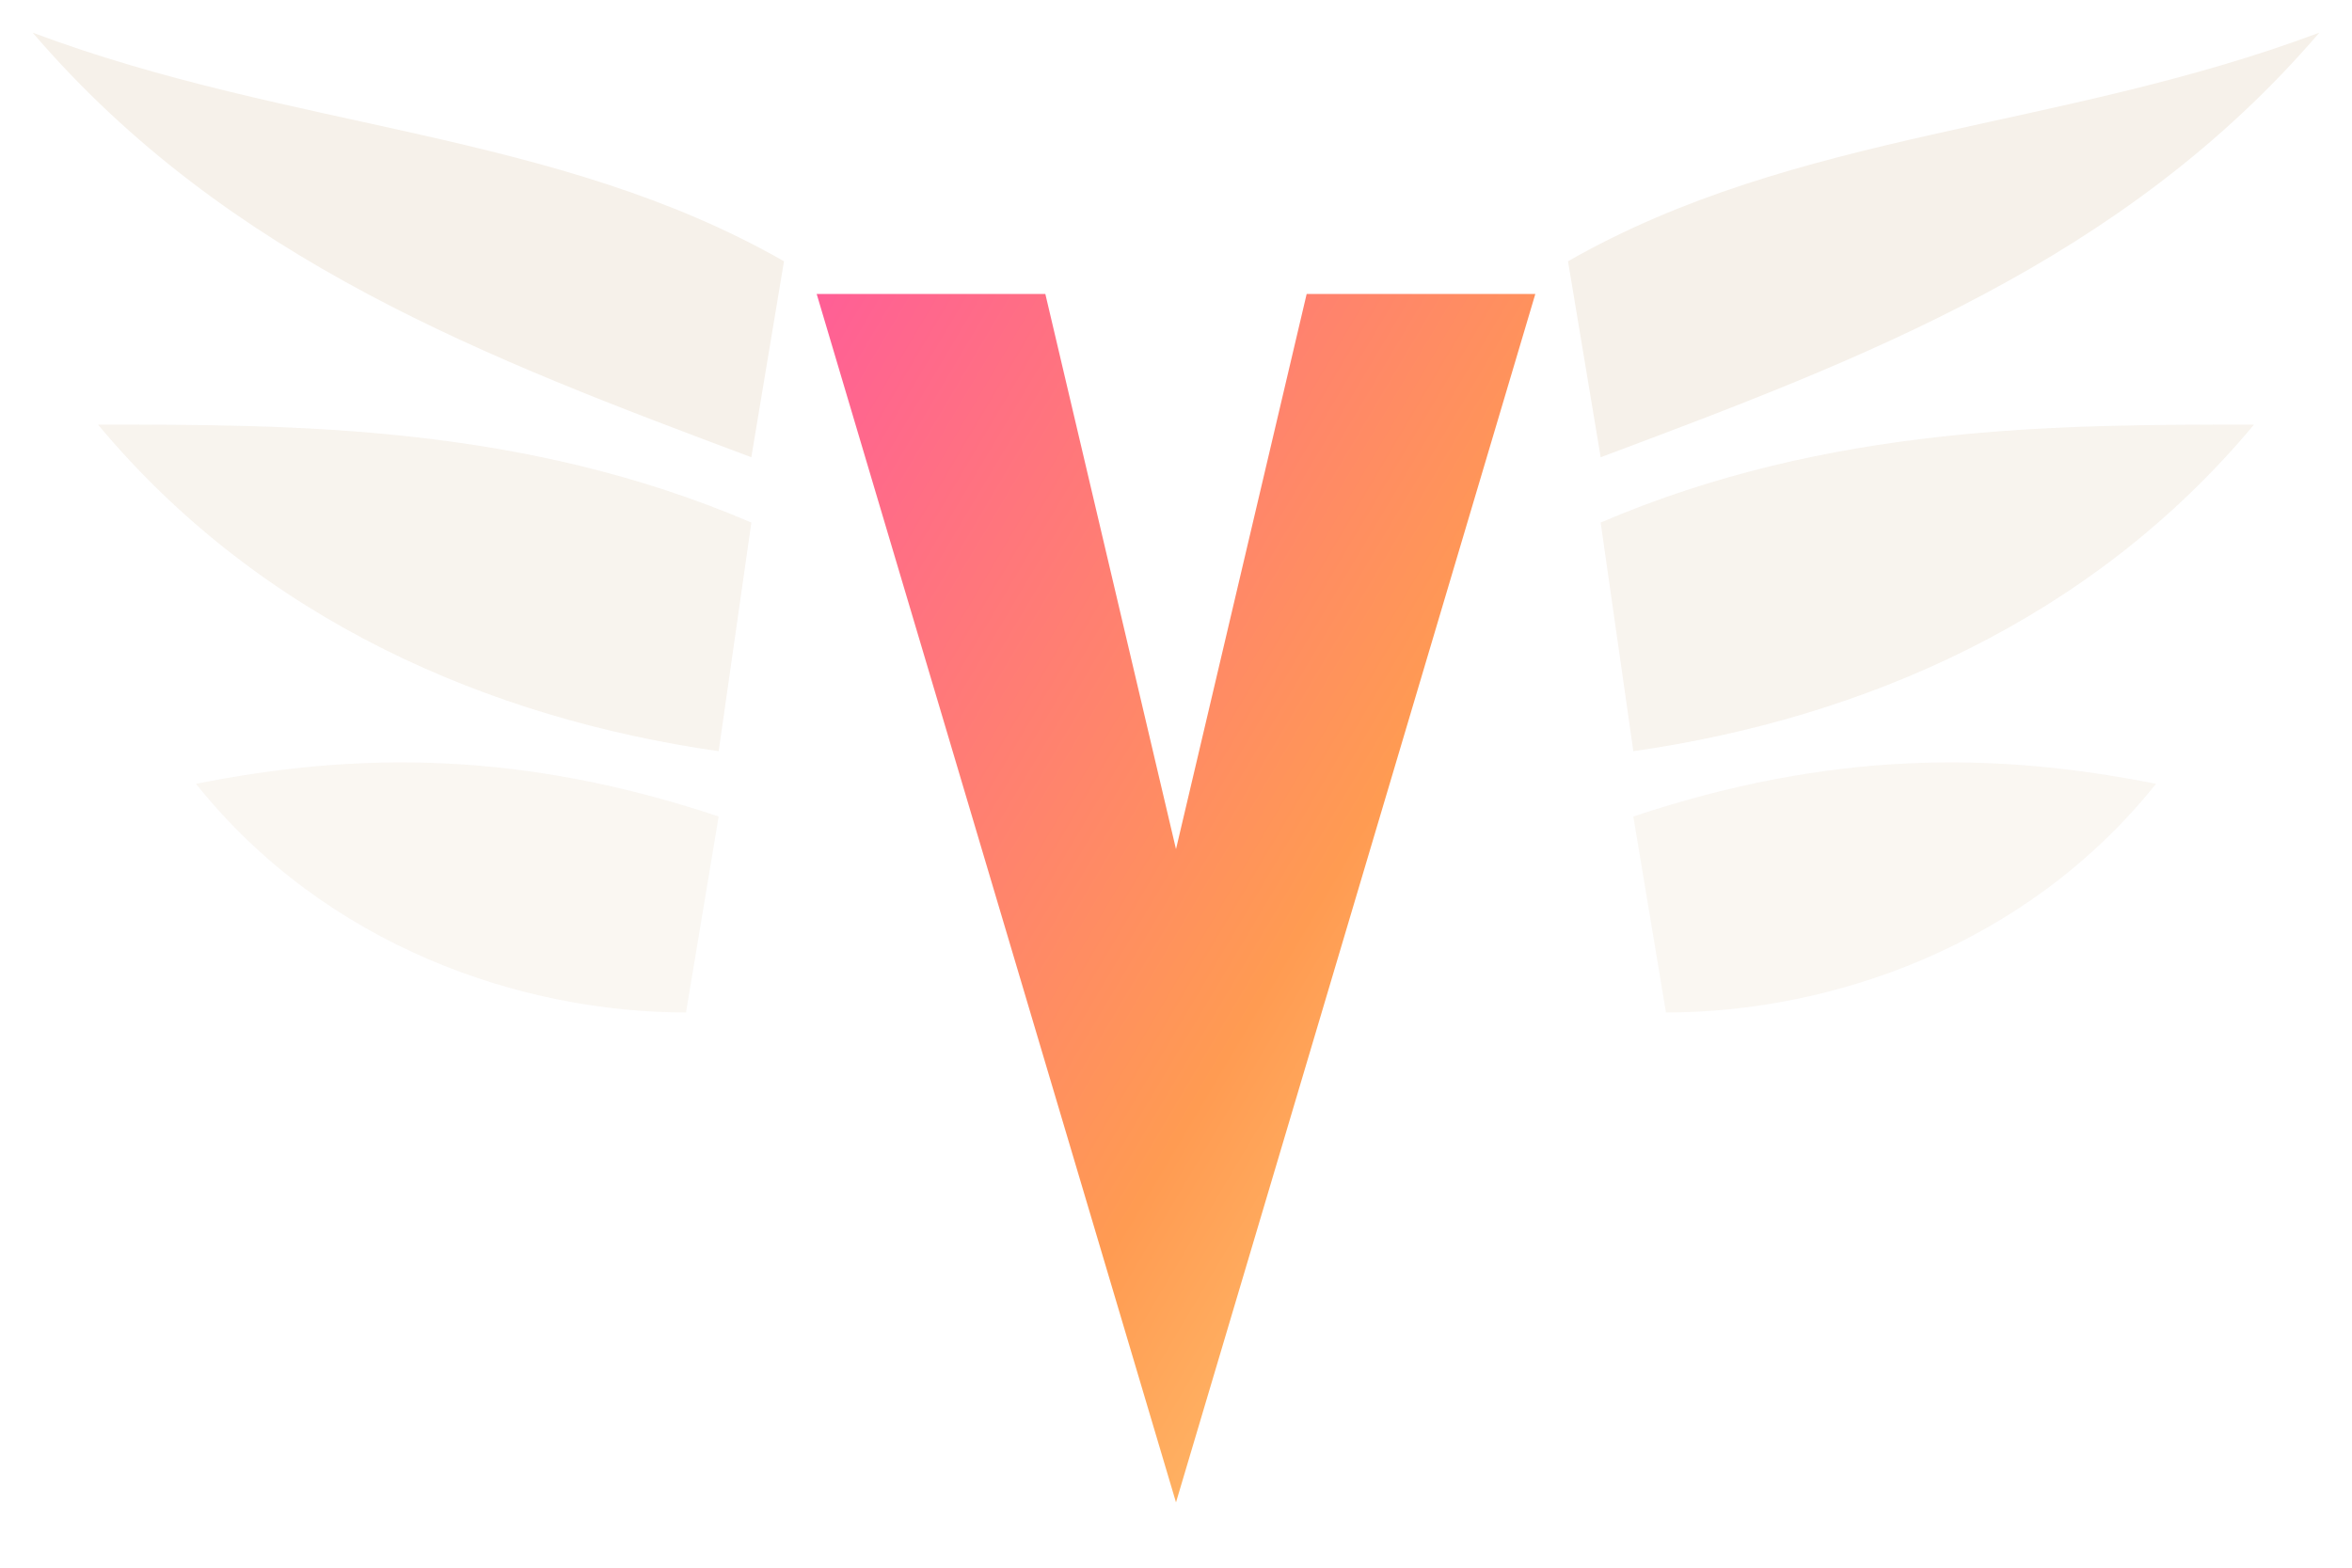
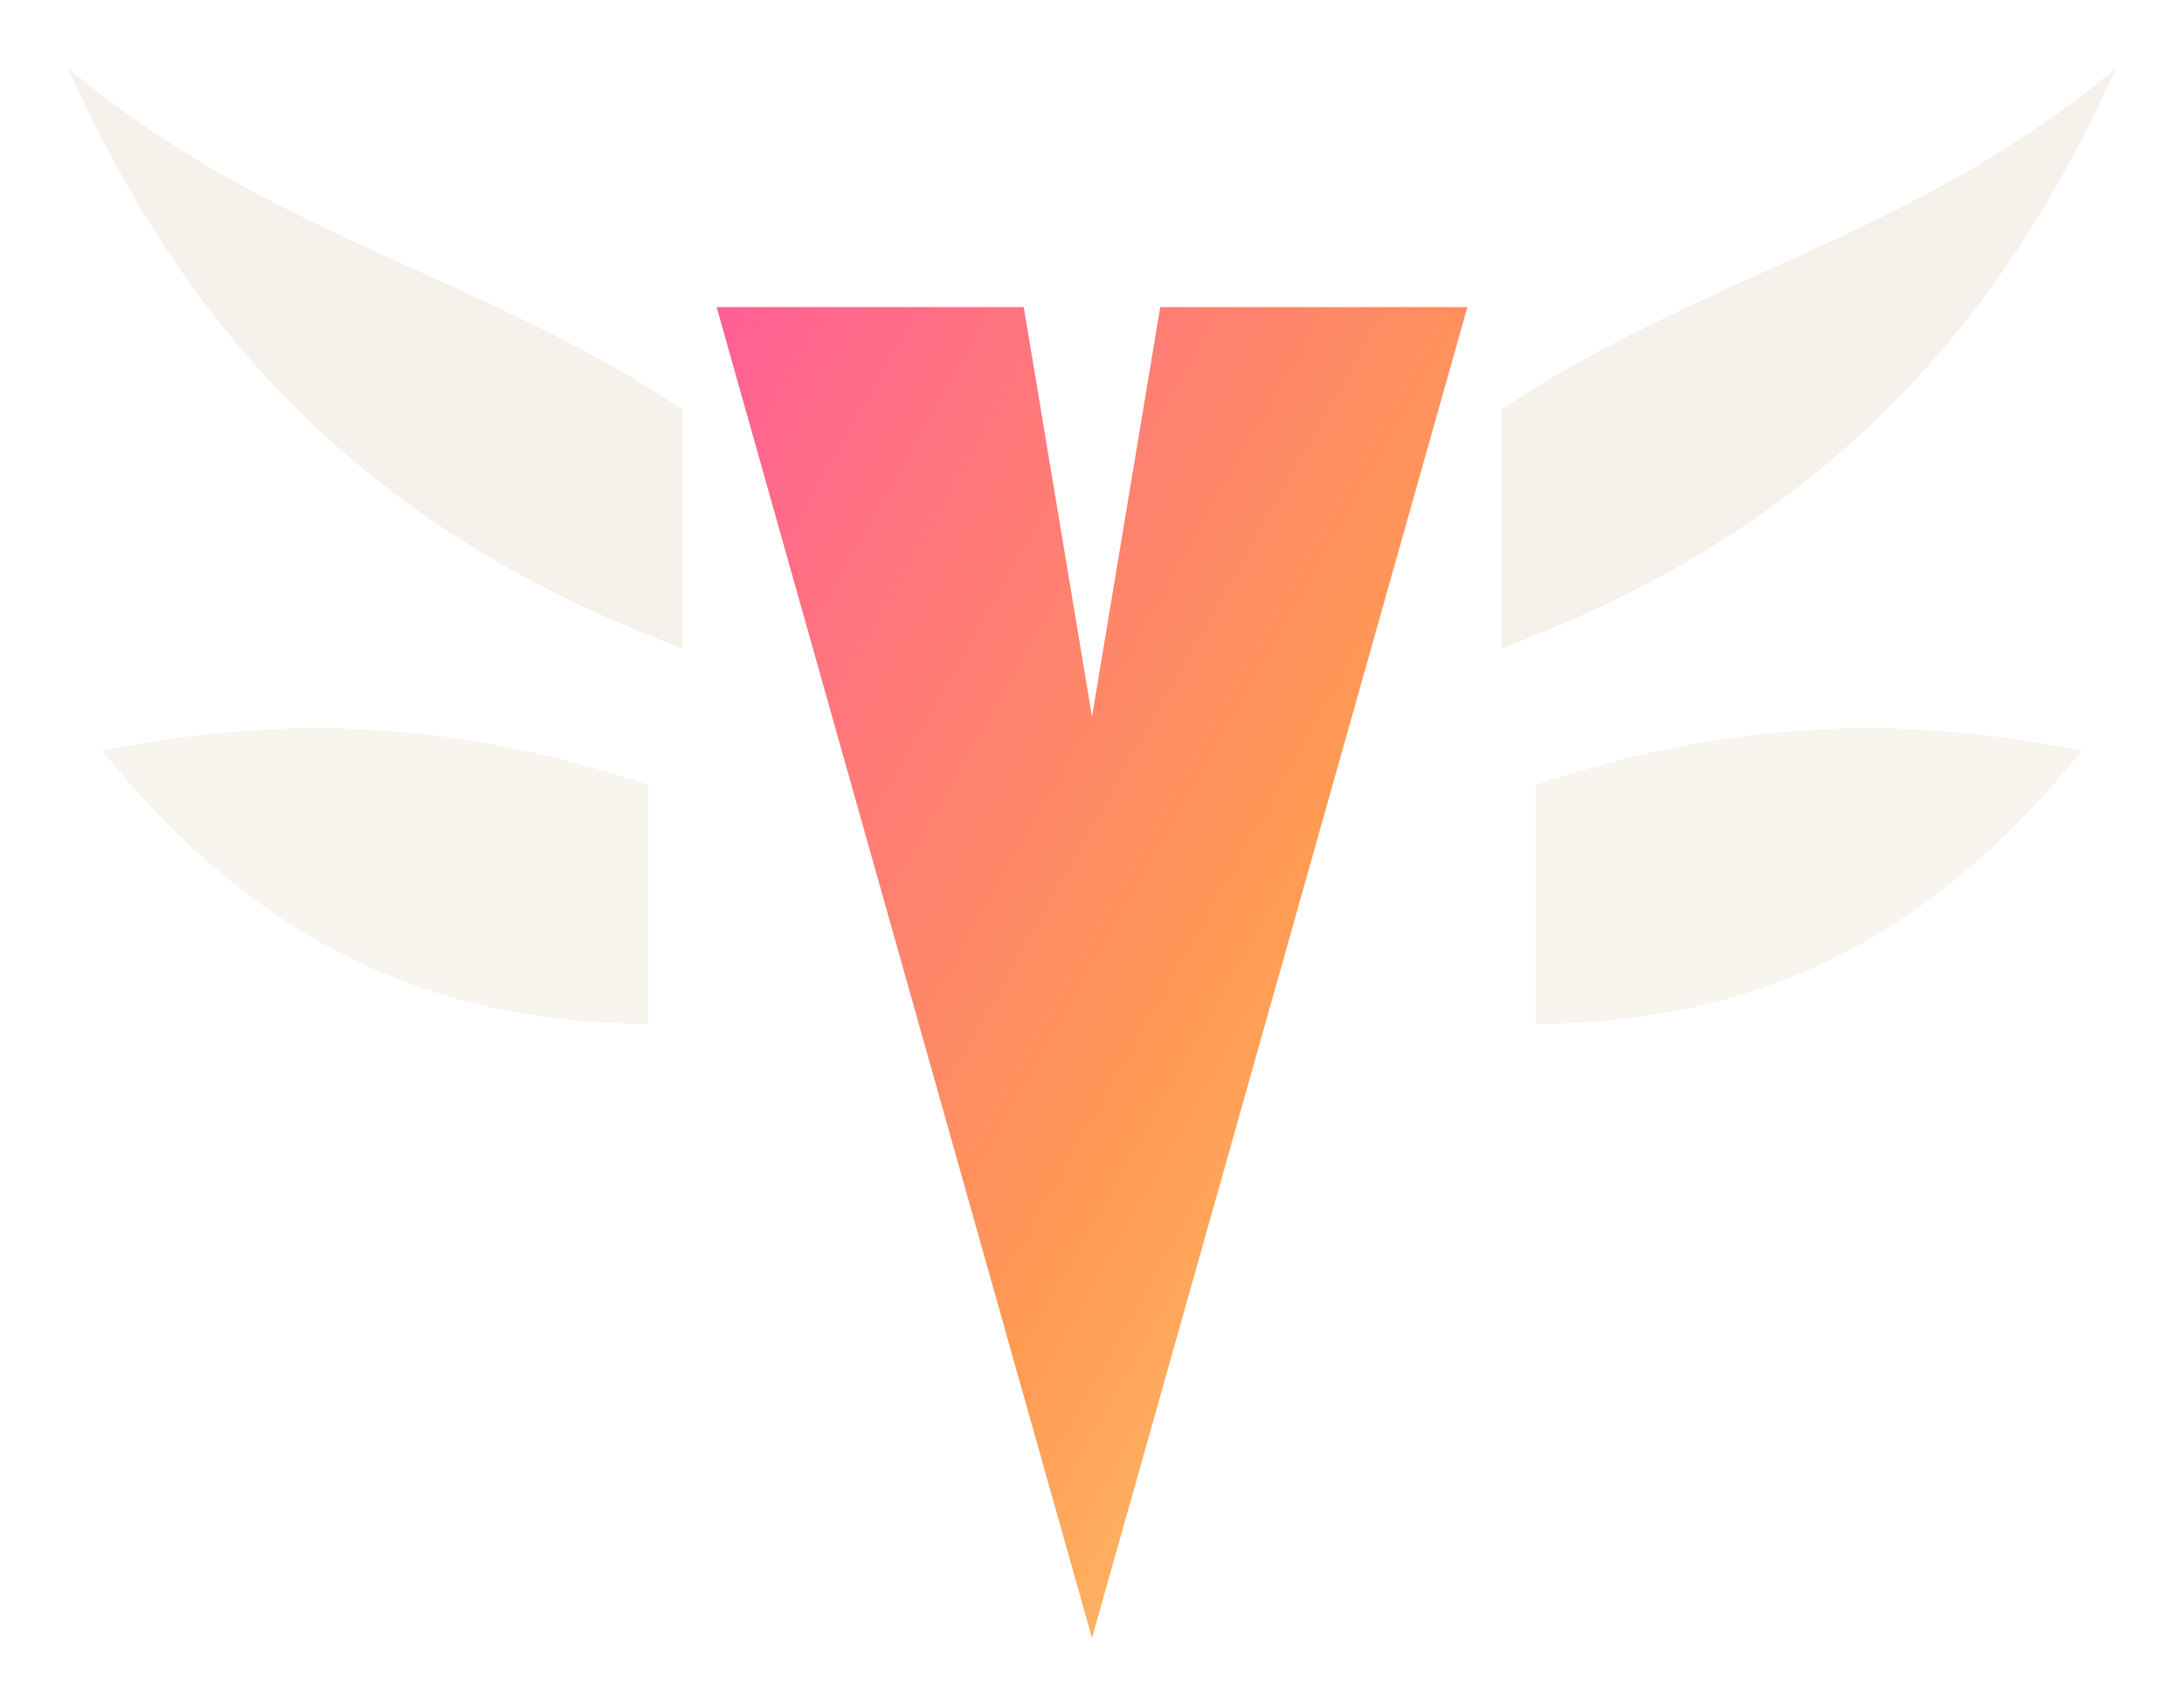
- <svg xmlns="http://www.w3.org/2000/svg" viewBox="0 0 72 48" width="72" height="48" role="img" aria-label="Team Valkyrie emblem">
+ <svg xmlns="http://www.w3.org/2000/svg" viewBox="0 8 64 50" width="64" height="50" role="img" aria-label="Team Valkyrie emblem">
  <defs>
    <linearGradient id="v" x1="0" y1="0" x2="1" y2="1">
      <stop offset="0" stop-color="#ff5f96" />
      <stop offset=".6" stop-color="#ff9b52" />
      <stop offset="1" stop-color="#ffd47c" />
    </linearGradient>
-     <g id="wing" fill="#f6f1ea">
-       <path d="M24 8C17 4 9 4 1 1c6 7 14 10 22 13z" />
-       <path d="M23 16c-7-3-14-3-20-3 5 6 12 9 19 10z" opacity=".82" />
-       <path d="M22 25c-6-2-11-2-16-1 4 5 10 7 15 7z" opacity=".6" />
+     <g id="w" fill="#f6f1ea">
+       <path d="M20 20C14 16 8 15 2 10c4 9 10 14 18 17z" />
+       <path d="M19 31c-6-2-11-2-16-1 4 5 9 8 16 8z" opacity=".8" />
    </g>
  </defs>
-   <path d="M36 46 25 9h7l4 17 4-17h7z" fill="url(#v)" />
-   <use href="#wing" />
-   <use href="#wing" transform="translate(72 0) scale(-1 1)" />
+   <path d="M32 56 21 17h9l2 12 2-12h9z" fill="url(#v)" />
+   <use href="#w" />
+   <use href="#w" transform="translate(64 0) scale(-1 1)" />
</svg>
